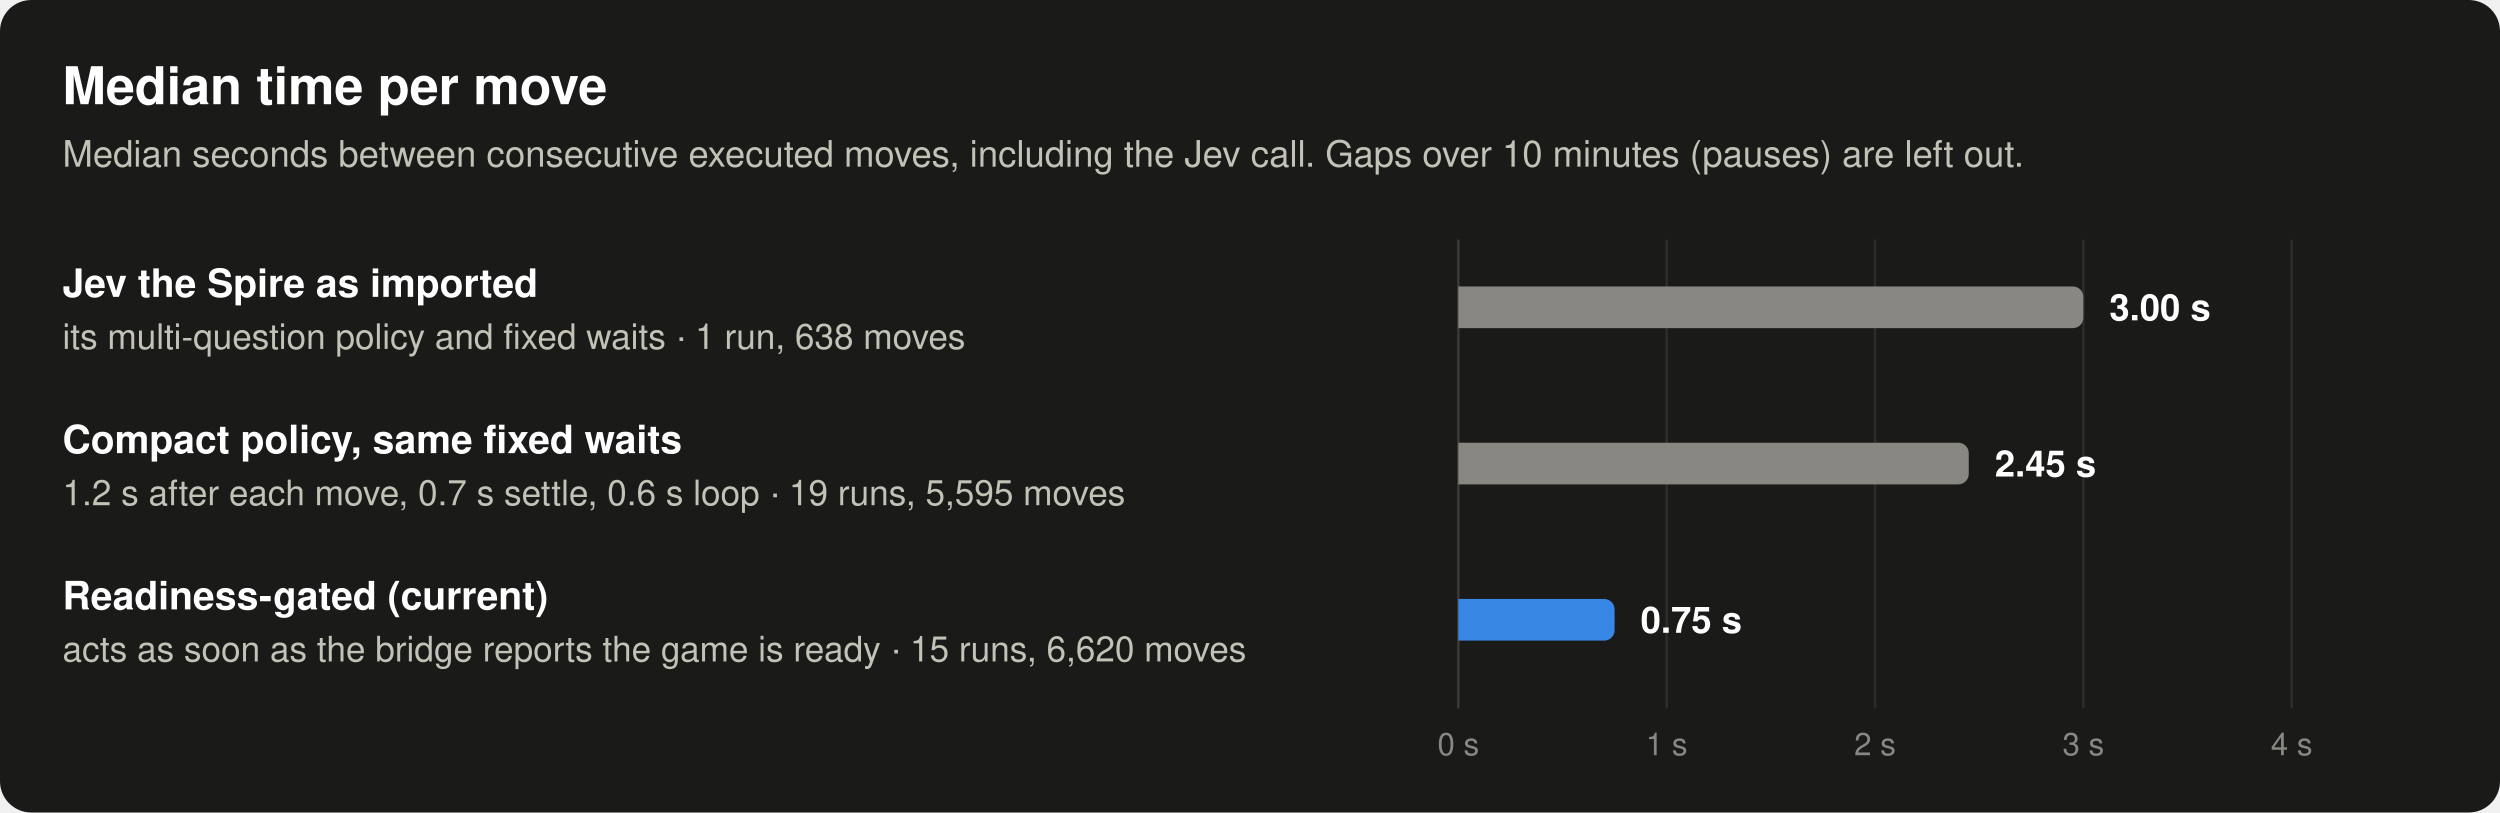
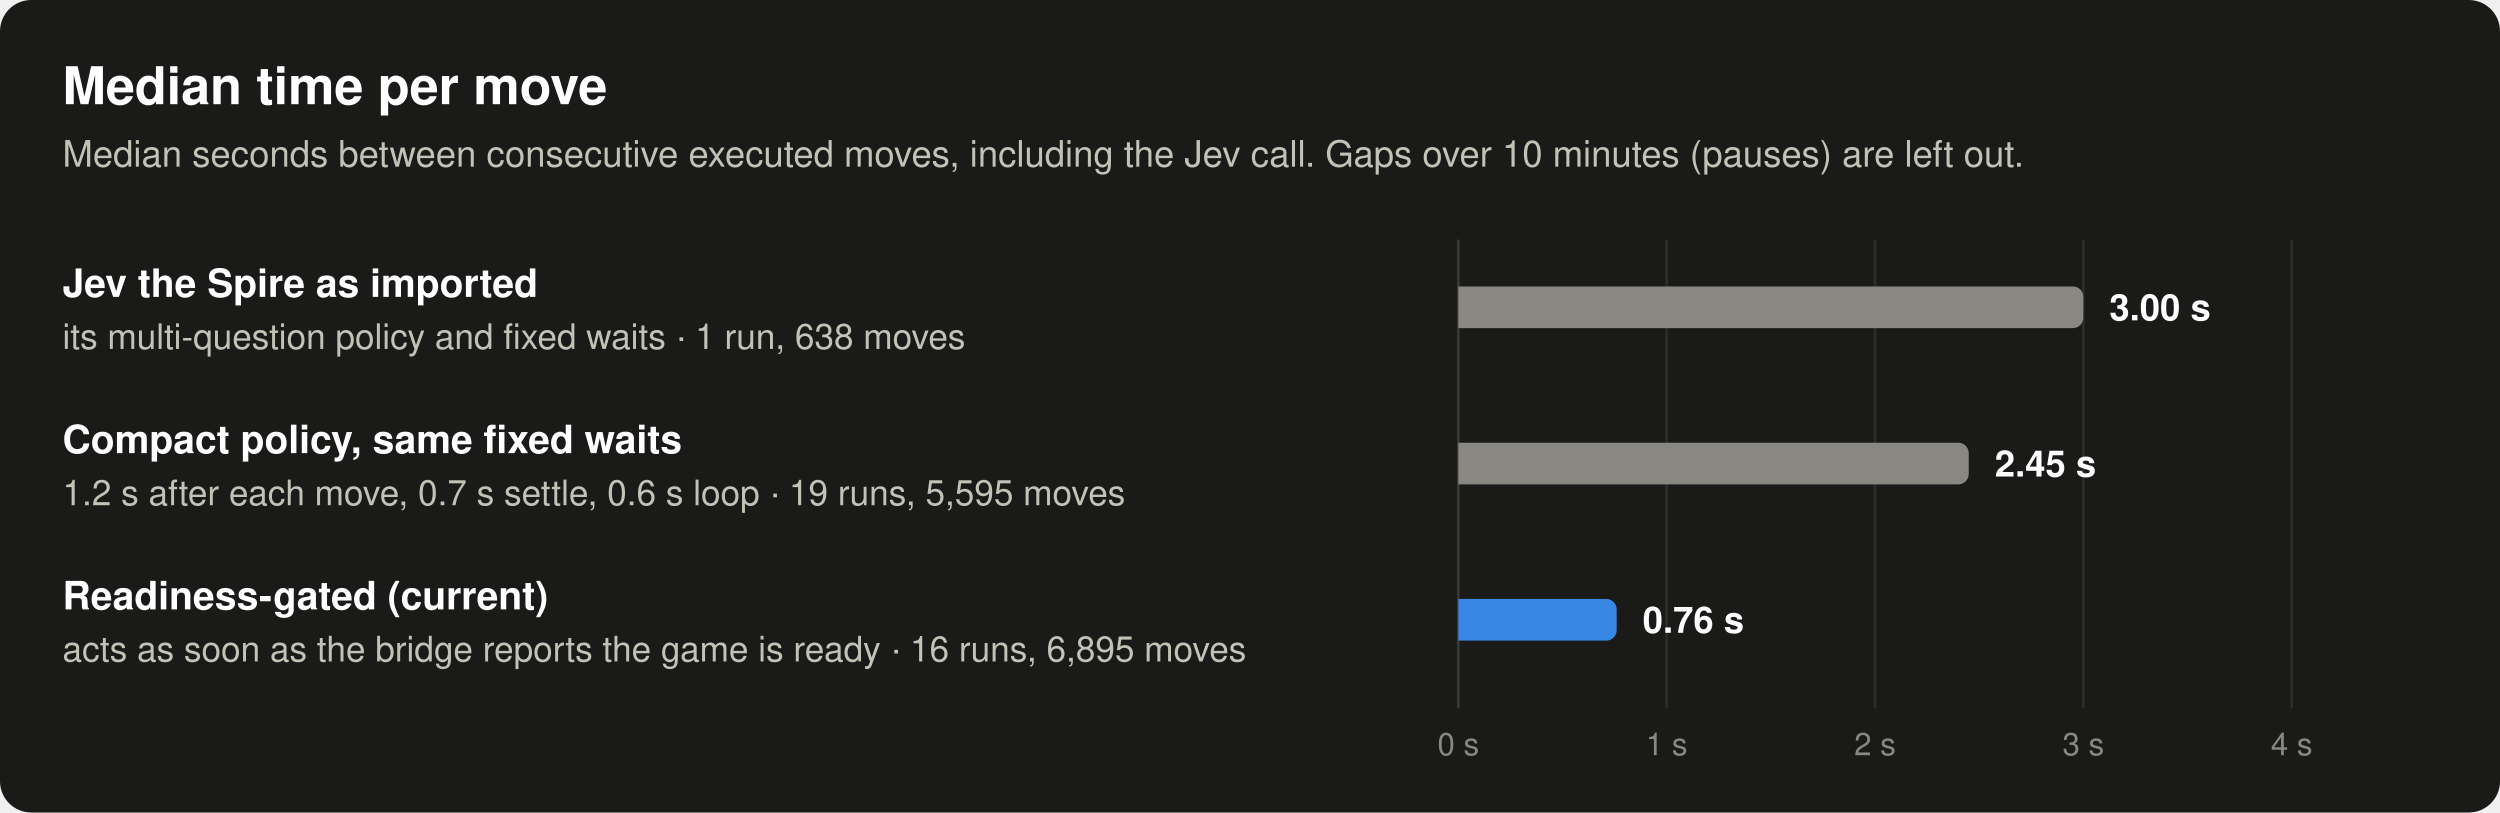
<svg xmlns="http://www.w3.org/2000/svg" width="960" height="312" viewBox="0 0 960 312" role="img" aria-labelledby="t d" font-family="system-ui, -apple-system, 'Segoe UI', Helvetica, Arial, sans-serif">
  <rect width="960" height="312" rx="12" fill="#1a1a19" />
  <text x="24" y="40" font-size="20" font-weight="600" fill="#ffffff" text-anchor="start">Median time per move</text>
  <text x="24" y="64" font-size="14" font-weight="400" fill="#c3c2b7" text-anchor="start">Median seconds between consecutive executed moves, including the Jev call. Gaps over 10 minutes (pauses) are left out.</text>
  <line x1="560" y1="92" x2="560" y2="272" stroke="#383835" stroke-width="1" />
  <line x1="640" y1="92" x2="640" y2="272" stroke="#2c2c2a" stroke-width="1" />
  <line x1="720" y1="92" x2="720" y2="272" stroke="#2c2c2a" stroke-width="1" />
  <line x1="800" y1="92" x2="800" y2="272" stroke="#2c2c2a" stroke-width="1" />
  <line x1="880" y1="92" x2="880" y2="272" stroke="#2c2c2a" stroke-width="1" />
  <text x="24" y="114" font-size="15" font-weight="600" fill="#ffffff" text-anchor="start">Jev the Spire as imported</text>
  <text x="24" y="134" font-size="13.5" font-weight="400" fill="#c3c2b7" text-anchor="start">its multi-question policy and fixed waits · 1 run, 638 moves</text>
  <path d="M560,110 H796 A4,4 0 0 1 800,114 V122 A4,4 0 0 1 796,126 H560 Z" fill="#898781" fill-opacity="1" />
  <text x="810" y="123" font-size="14" font-weight="600" fill="#ffffff" text-anchor="start">3.00 s</text>
  <text x="24" y="174" font-size="15" font-weight="600" fill="#ffffff" text-anchor="start">Compact policy, same fixed waits</text>
  <text x="24" y="194" font-size="13.5" font-weight="400" fill="#c3c2b7" text-anchor="start">1.2 s after each move, 0.7 s settle, 0.6 s loop · 19 runs, 5,595 moves</text>
  <path d="M560,170 H752 A4,4 0 0 1 756,174 V182 A4,4 0 0 1 752,186 H560 Z" fill="#898781" fill-opacity="1" />
  <text x="766" y="183" font-size="14" font-weight="600" fill="#ffffff" text-anchor="start">2.45 s</text>
  <text x="24" y="234" font-size="15" font-weight="600" fill="#ffffff" text-anchor="start">Readiness-gated (current)</text>
-   <text x="24" y="254" font-size="13.5" font-weight="400" fill="#c3c2b7" text-anchor="start">acts as soon as the bridge reports the game is ready · 15 runs, 6,620 moves</text>
-   <path d="M560,230 H616 A4,4 0 0 1 620,234 V242 A4,4 0 0 1 616,246 H560 Z" fill="#3987e5" fill-opacity="1" />
-   <text x="630" y="243" font-size="14" font-weight="600" fill="#ffffff" text-anchor="start">0.75 s</text>
+   <text x="24" y="254" font-size="13.5" font-weight="400" fill="#c3c2b7" text-anchor="start">acts as soon as the bridge reports the game is ready · 16 runs, 6,895 moves</text>
+   <path d="M560,230 H616.8 A4,4 0 0 1 620.8,234 V242 A4,4 0 0 1 616.8,246 H560 Z" fill="#3987e5" fill-opacity="1" />
+   <text x="630.8" y="243" font-size="14" font-weight="600" fill="#ffffff" text-anchor="start">0.76 s</text>
  <text x="560" y="290" font-size="12" font-weight="400" fill="#898781" text-anchor="middle">0 s</text>
  <text x="640" y="290" font-size="12" font-weight="400" fill="#898781" text-anchor="middle">1 s</text>
  <text x="720" y="290" font-size="12" font-weight="400" fill="#898781" text-anchor="middle">2 s</text>
  <text x="800" y="290" font-size="12" font-weight="400" fill="#898781" text-anchor="middle">3 s</text>
  <text x="880" y="290" font-size="12" font-weight="400" fill="#898781" text-anchor="middle">4 s</text>
</svg>
